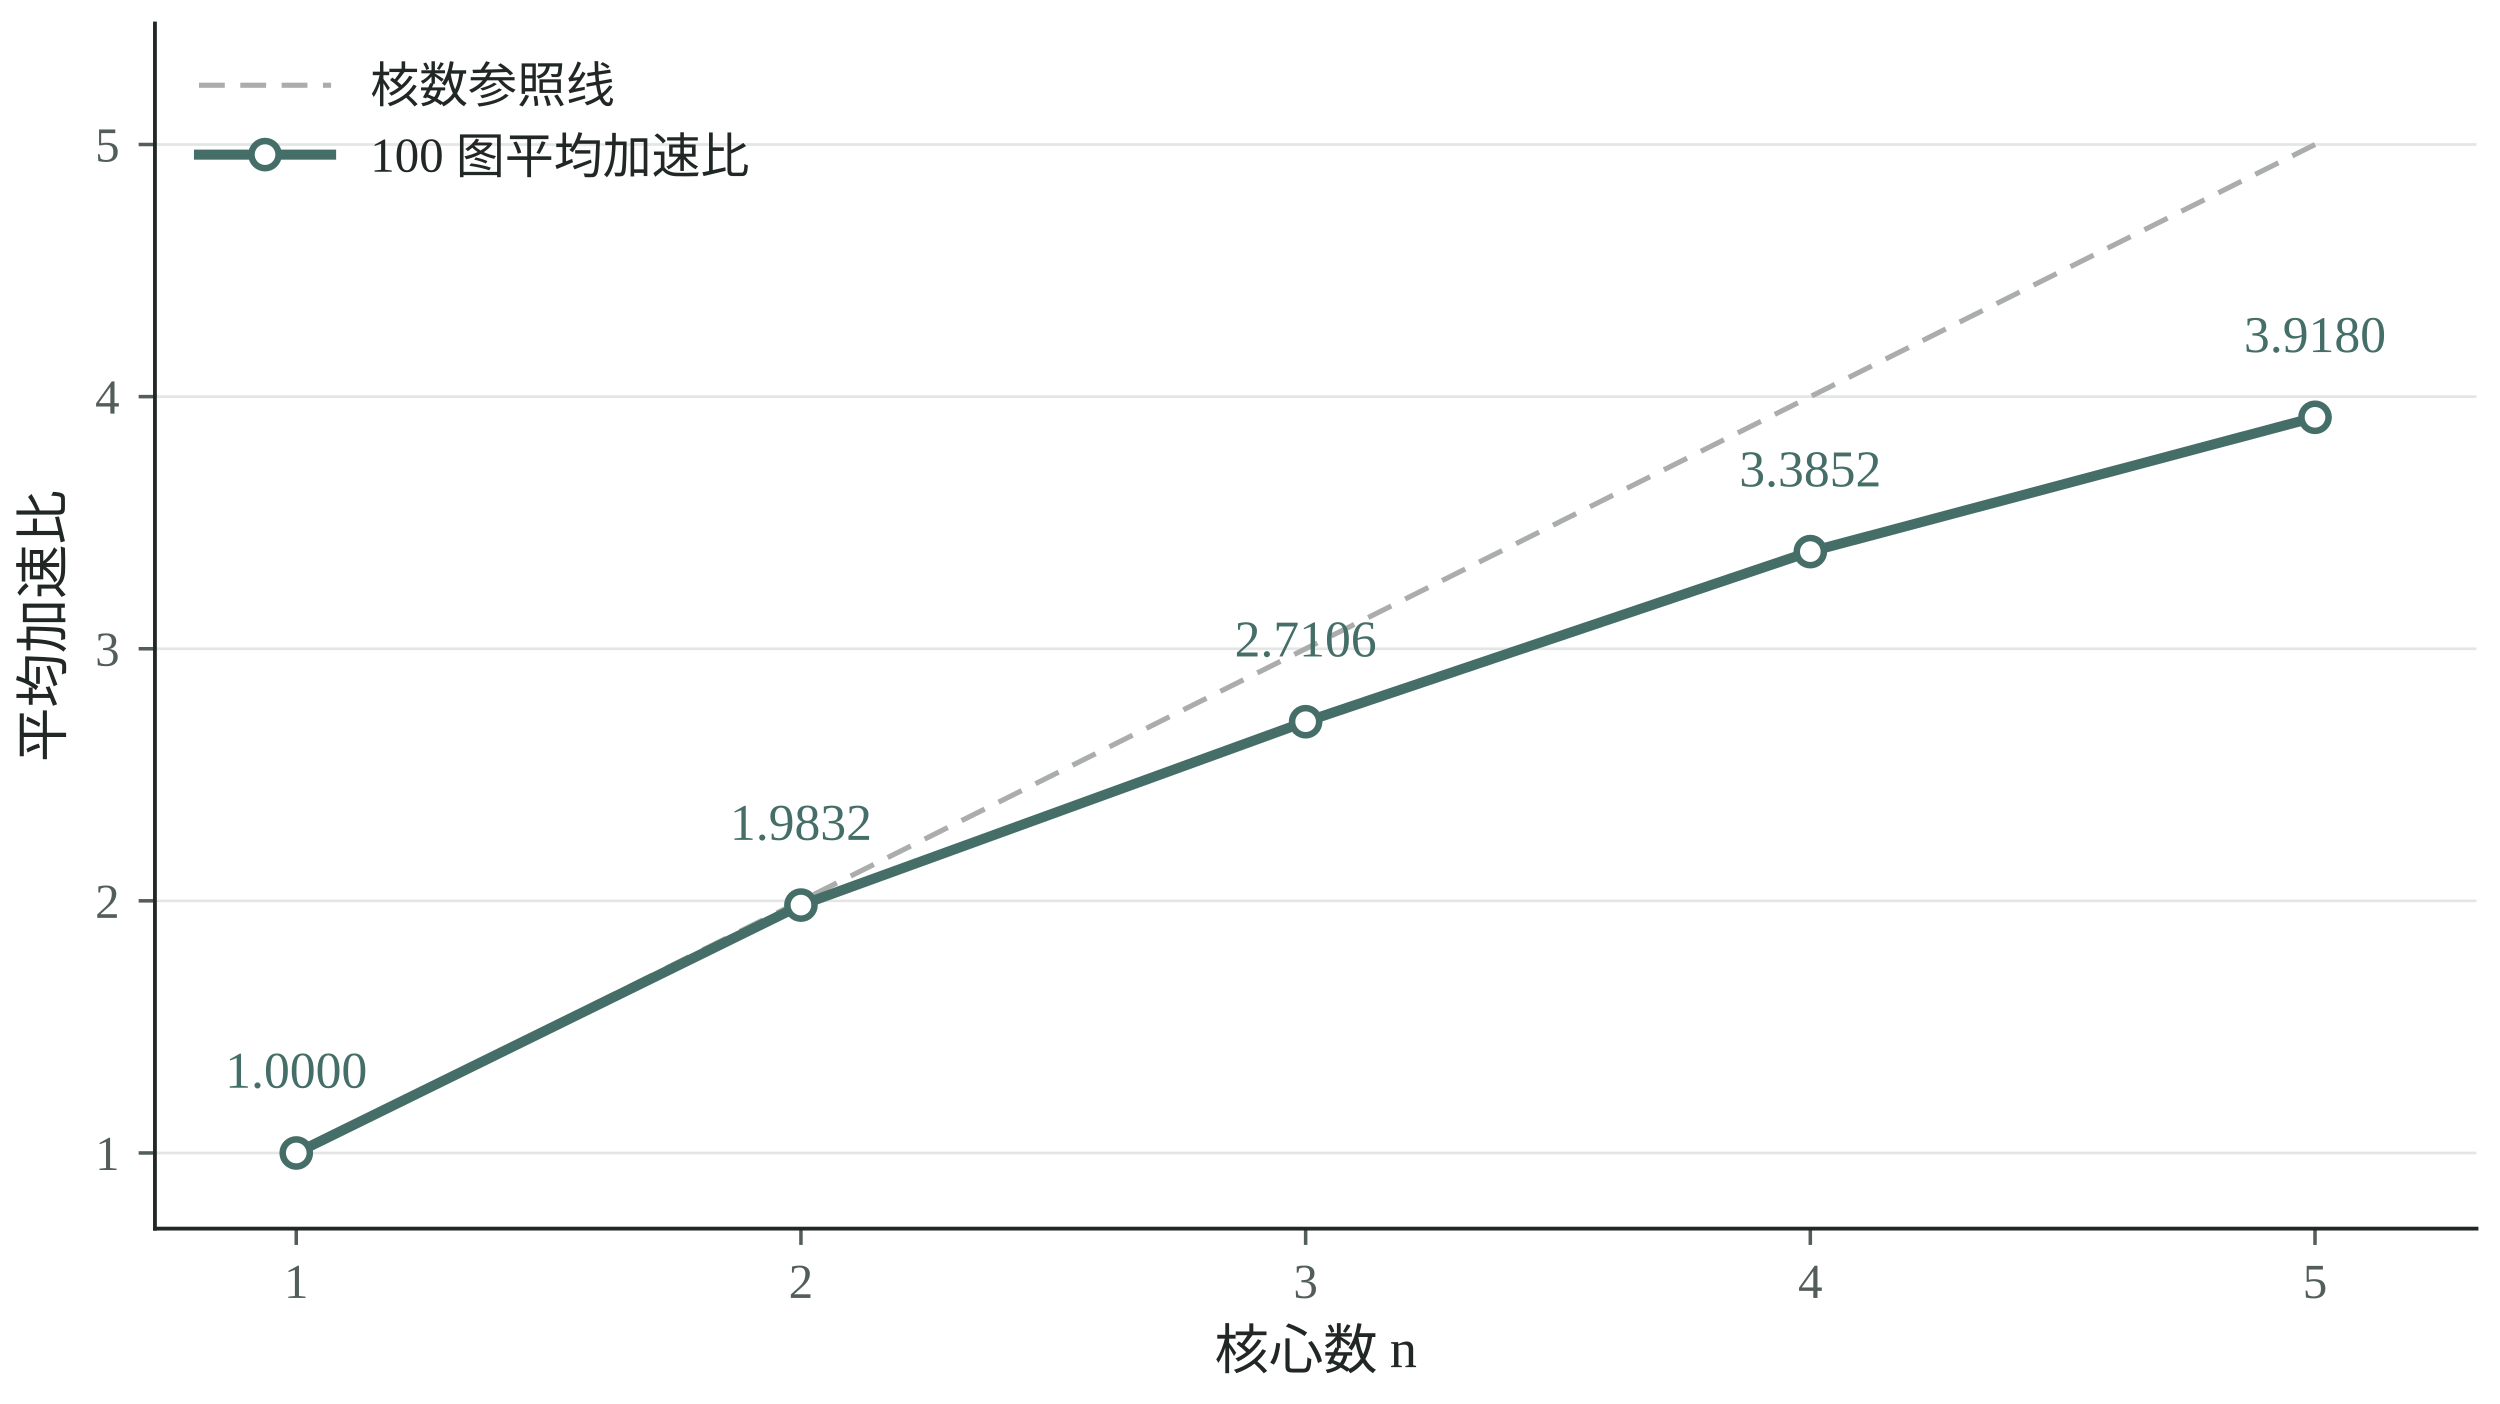
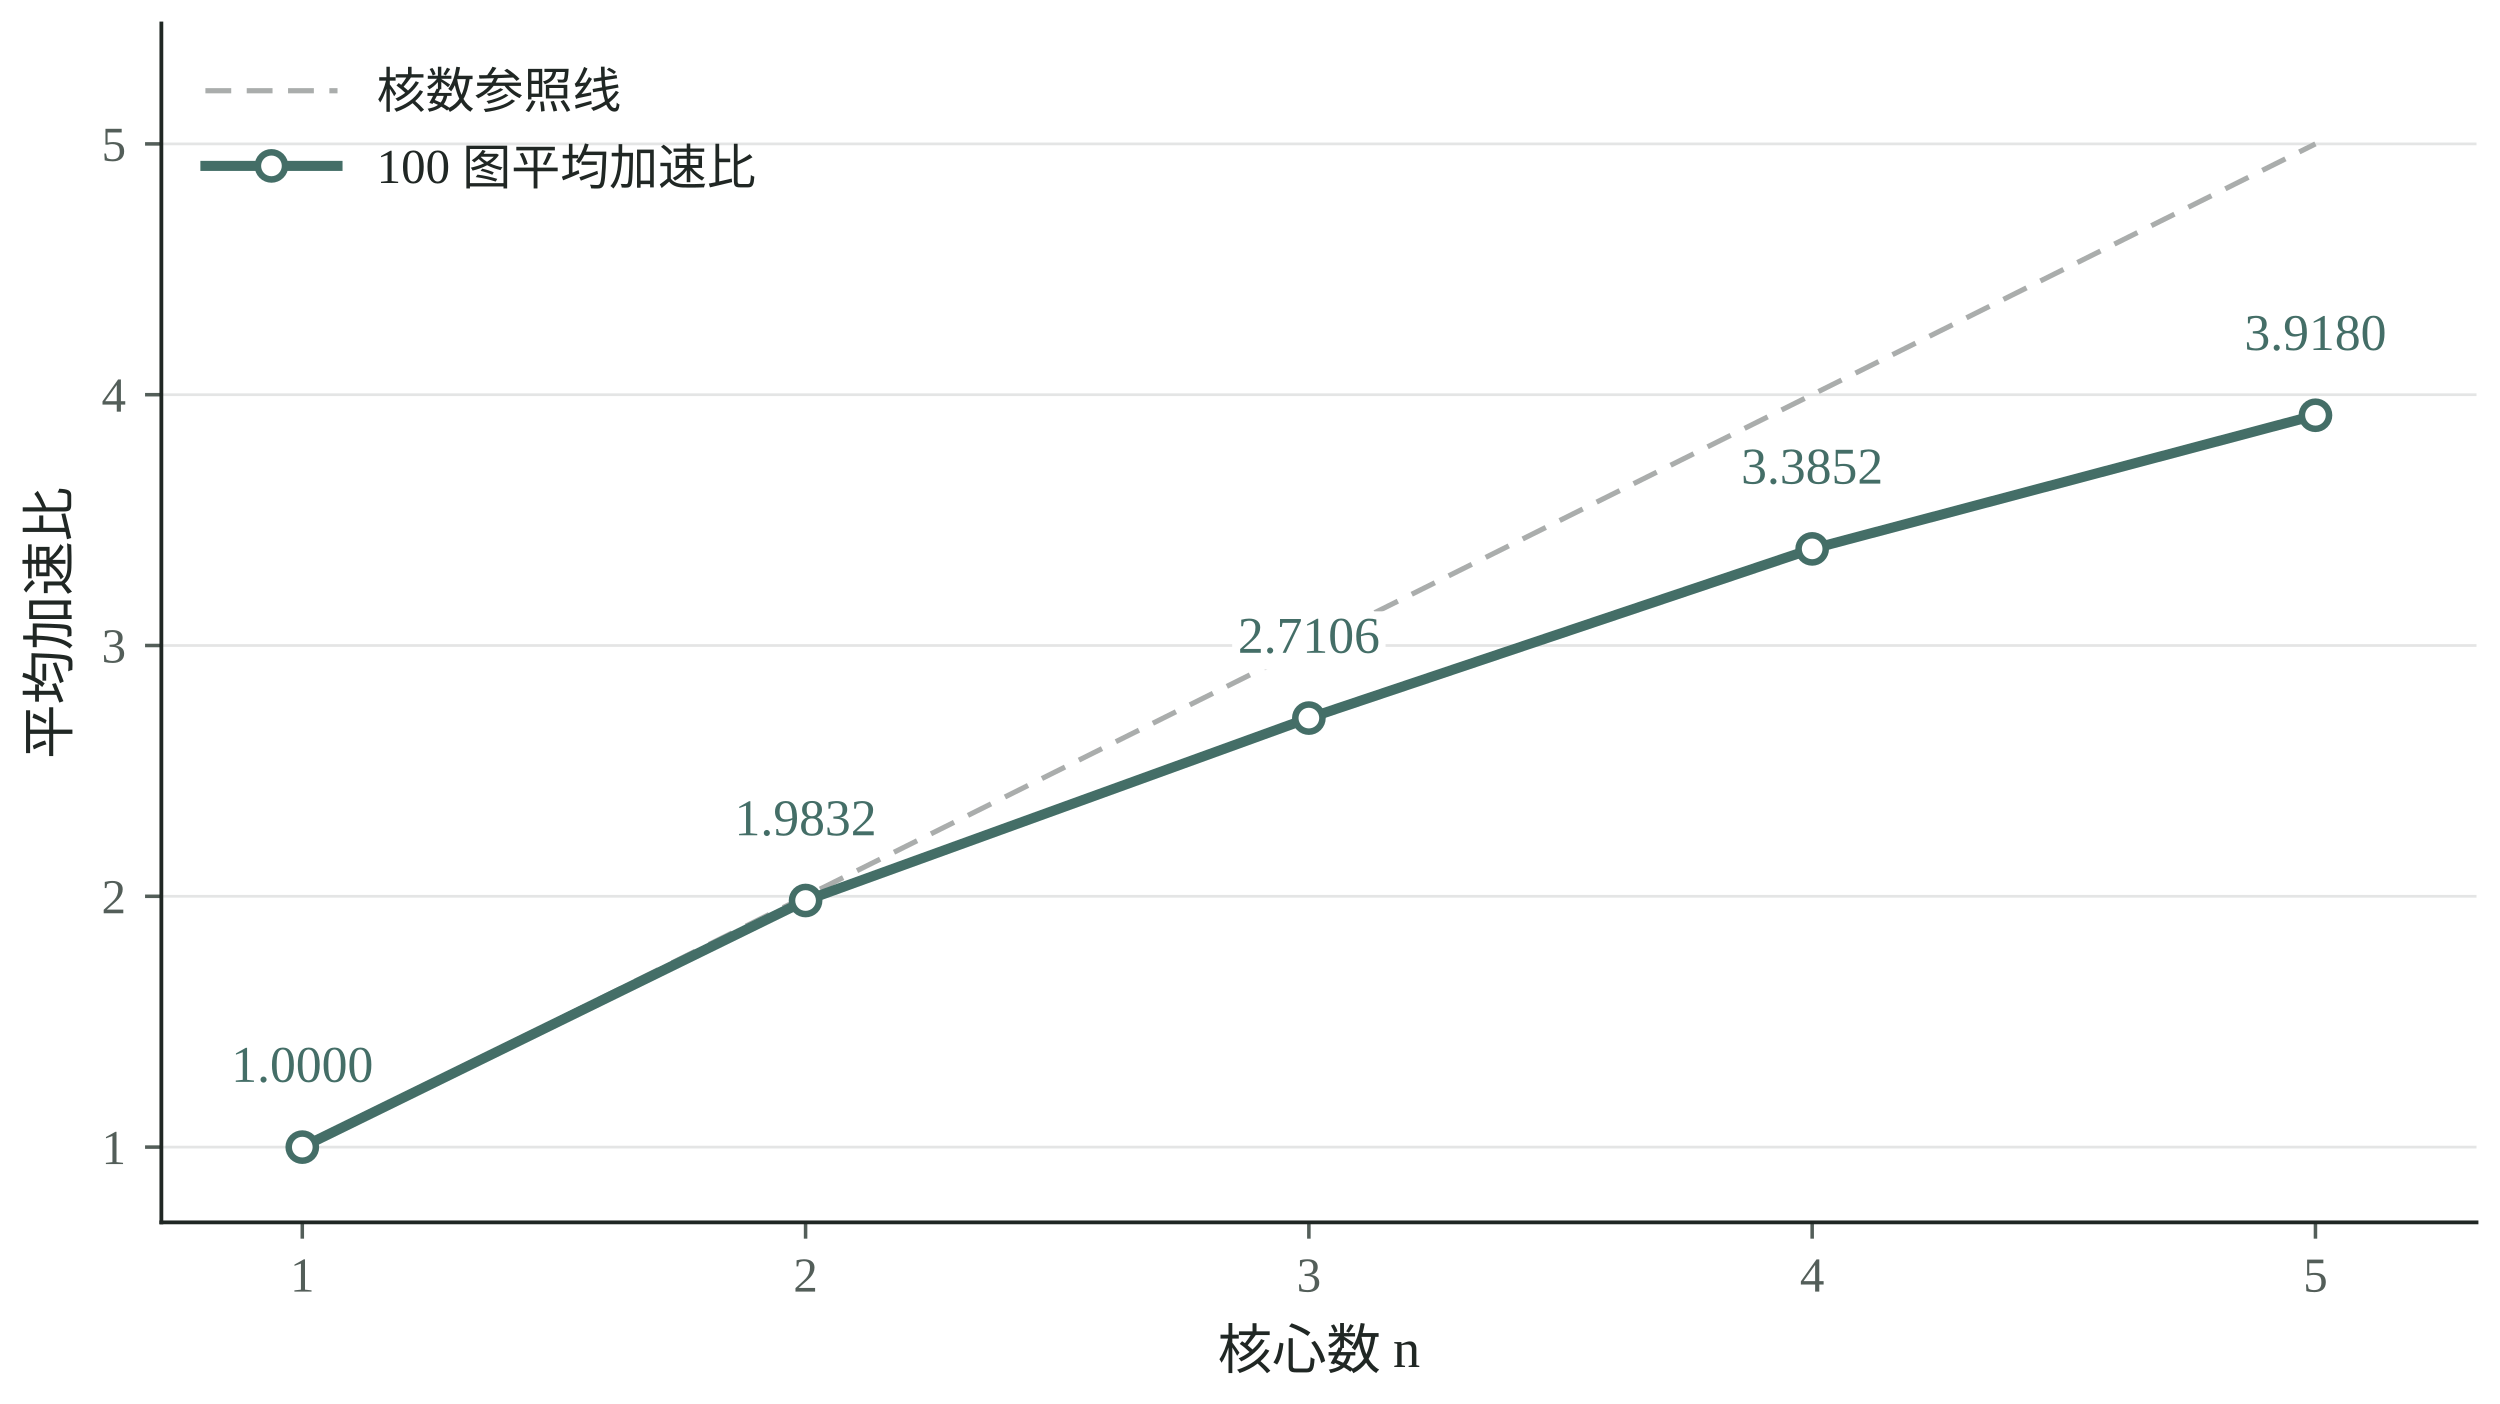
<svg xmlns="http://www.w3.org/2000/svg" xmlns:xlink="http://www.w3.org/1999/xlink" width="459.84pt" height="258.24pt" viewBox="0 0 459.84 258.24" version="1.1">
  <defs>
    <style type="text/css">*{stroke-linejoin: round; stroke-linecap: butt}</style>
  </defs>
  <g id="figure_1">
    <g id="patch_1">
      <path d="M 0 258.24  L 459.84 258.24  L 459.84 0  L 0 0  z " style="fill: #ffffff" />
    </g>
    <g id="axes_1">
      <g id="patch_2">
-         <path d="M 28.5 225.987  L 455.52 225.987  L 455.52 4.32  L 28.5 4.32  z " style="fill: #ffffff" />
+         <path d="M 29.681 224.837  L 455.52 224.837  L 455.52 4.32  L 29.681 4.32  z " style="fill: #ffffff" />
      </g>
      <g id="matplotlib.axis_1">
        <g id="xtick_1">
          <g id="line2d_1">
            <defs>
-               <path id="mb8a1375b20" d="M 0 0  L 0 3  " style="stroke: #535e59; stroke-width: 0.65" />
+               <path id="maf79a0985c" d="M 0 0  L 0 3  " style="stroke: #535e59; stroke-width: 0.65" />
            </defs>
            <g>
-               <use xlink:href="#mb8a1375b20" x="54.492" y="225.987" style="fill: #535e59; stroke: #535e59; stroke-width: 0.65" />
+               <use xlink:href="#maf79a0985c" x="55.602" y="224.837" style="fill: #535e59; stroke: #535e59; stroke-width: 0.65" />
            </g>
          </g>
          <g id="text_1">
-             <text style="font-size: 9px; font-family: 'Times New Roman', 'SimSun', 'DejaVu Serif'; text-anchor: middle; fill: #535e59" x="54.492" y="238.737" transform="rotate(-0 54.4922 238.7366)">1</text>
+             <text style="font-size: 9px; font-family: 'Times New Roman', 'SimSun', 'DejaVu Serif'; text-anchor: middle; fill: #535e59" x="55.602" y="237.577" transform="rotate(-0 55.60191 237.5767)">1</text>
          </g>
        </g>
        <g id="xtick_2">
          <g id="line2d_2">
            <g>
-               <use xlink:href="#mb8a1375b20" x="147.323" y="225.987" style="fill: #535e59; stroke: #535e59; stroke-width: 0.65" />
+               <use xlink:href="#maf79a0985c" x="148.175" y="224.837" style="fill: #535e59; stroke: #535e59; stroke-width: 0.65" />
            </g>
          </g>
          <g id="text_2">
-             <text style="font-size: 9px; font-family: 'Times New Roman', 'SimSun', 'DejaVu Serif'; text-anchor: middle; fill: #535e59" x="147.323" y="238.737" transform="rotate(-0 147.3226 238.7366)">2</text>
+             <text style="font-size: 9px; font-family: 'Times New Roman', 'SimSun', 'DejaVu Serif'; text-anchor: middle; fill: #535e59" x="148.175" y="237.577" transform="rotate(-0 148.1754 237.5767)">2</text>
          </g>
        </g>
        <g id="xtick_3">
          <g id="line2d_3">
            <g>
-               <use xlink:href="#mb8a1375b20" x="240.153" y="225.987" style="fill: #535e59; stroke: #535e59; stroke-width: 0.65" />
+               <use xlink:href="#maf79a0985c" x="240.749" y="224.837" style="fill: #535e59; stroke: #535e59; stroke-width: 0.65" />
            </g>
          </g>
          <g id="text_3">
-             <text style="font-size: 9px; font-family: 'Times New Roman', 'SimSun', 'DejaVu Serif'; text-anchor: middle; fill: #535e59" x="240.153" y="238.737" transform="rotate(-0 240.153 238.7366)">3</text>
+             <text style="font-size: 9px; font-family: 'Times New Roman', 'SimSun', 'DejaVu Serif'; text-anchor: middle; fill: #535e59" x="240.749" y="237.577" transform="rotate(-0 240.749 237.5767)">3</text>
          </g>
        </g>
        <g id="xtick_4">
          <g id="line2d_4">
            <g>
-               <use xlink:href="#mb8a1375b20" x="332.983" y="225.987" style="fill: #535e59; stroke: #535e59; stroke-width: 0.65" />
+               <use xlink:href="#maf79a0985c" x="333.322" y="224.837" style="fill: #535e59; stroke: #535e59; stroke-width: 0.65" />
            </g>
          </g>
          <g id="text_4">
-             <text style="font-size: 9px; font-family: 'Times New Roman', 'SimSun', 'DejaVu Serif'; text-anchor: middle; fill: #535e59" x="332.983" y="238.737" transform="rotate(-0 332.9834 238.7366)">4</text>
+             <text style="font-size: 9px; font-family: 'Times New Roman', 'SimSun', 'DejaVu Serif'; text-anchor: middle; fill: #535e59" x="333.322" y="237.577" transform="rotate(-0 333.3225 237.5767)">4</text>
          </g>
        </g>
        <g id="xtick_5">
          <g id="line2d_5">
            <g>
-               <use xlink:href="#mb8a1375b20" x="425.814" y="225.987" style="fill: #535e59; stroke: #535e59; stroke-width: 0.65" />
+               <use xlink:href="#maf79a0985c" x="425.896" y="224.837" style="fill: #535e59; stroke: #535e59; stroke-width: 0.65" />
            </g>
          </g>
          <g id="text_5">
-             <text style="font-size: 9px; font-family: 'Times New Roman', 'SimSun', 'DejaVu Serif'; text-anchor: middle; fill: #535e59" x="425.814" y="238.737" transform="rotate(-0 425.8138 238.7366)">5</text>
+             <text style="font-size: 9px; font-family: 'Times New Roman', 'SimSun', 'DejaVu Serif'; text-anchor: middle; fill: #535e59" x="425.896" y="237.577" transform="rotate(-0 425.896 237.5767)">5</text>
          </g>
        </g>
        <g id="text_6">
-           <text style="font-size: 10px; font-family: 'Times New Roman', 'SimSun', 'DejaVu Serif'; text-anchor: middle; fill: #202724" x="242.01" y="251.78" transform="rotate(-0 242.0096 251.7805)">核心数 n</text>
+           <text style="font-size: 10px; font-family: 'Times New Roman', 'SimSun', 'DejaVu Serif'; text-anchor: middle; fill: #202724" x="242.6" y="251.761" transform="rotate(-0 242.6004 251.7613)">核心数 n</text>
        </g>
      </g>
      <g id="matplotlib.axis_2">
        <g id="ytick_1">
          <g id="line2d_6">
-             <path d="M 28.5 212.075  L 455.52 212.075  " clip-path="url(#pef4ad84a65)" style="fill: none; stroke: #e4e5e5; stroke-width: 0.5; stroke-linecap: square" />
+             <path d="M 29.681 210.997  L 455.52 210.997  " clip-path="url(#p7fb7c742e5)" style="fill: none; stroke: #e4e5e5; stroke-width: 0.5; stroke-linecap: square" />
          </g>
          <g id="line2d_7">
            <defs>
-               <path id="m0ed887268d" d="M 0 0  L -3 0  " style="stroke: #535e59; stroke-width: 0.65" />
+               <path id="m00c0cf8679" d="M 0 0  L -3 0  " style="stroke: #535e59; stroke-width: 0.65" />
            </defs>
            <g>
-               <use xlink:href="#m0ed887268d" x="28.5" y="212.075" style="fill: #535e59; stroke: #535e59; stroke-width: 0.65" />
+               <use xlink:href="#m00c0cf8679" x="29.681" y="210.997" style="fill: #535e59; stroke: #535e59; stroke-width: 0.65" />
            </g>
          </g>
          <g id="text_7">
-             <text style="font-size: 9px; font-family: 'Times New Roman', 'SimSun', 'DejaVu Serif'; text-anchor: end; fill: #535e59" x="22" y="215.2" transform="rotate(-0 21.99969 215.1997)">1</text>
+             <text style="font-size: 9px; font-family: 'Times New Roman', 'SimSun', 'DejaVu Serif'; text-anchor: end; fill: #535e59" x="23.181" y="214.117" transform="rotate(-0 23.18133 214.1167)">1</text>
          </g>
        </g>
        <g id="ytick_2">
          <g id="line2d_8">
-             <path d="M 28.5 165.701  L 455.52 165.701  " clip-path="url(#pef4ad84a65)" style="fill: none; stroke: #e4e5e5; stroke-width: 0.5; stroke-linecap: square" />
+             <path d="M 29.681 164.863  L 455.52 164.863  " clip-path="url(#p7fb7c742e5)" style="fill: none; stroke: #e4e5e5; stroke-width: 0.5; stroke-linecap: square" />
          </g>
          <g id="line2d_9">
            <g>
-               <use xlink:href="#m0ed887268d" x="28.5" y="165.701" style="fill: #535e59; stroke: #535e59; stroke-width: 0.65" />
+               <use xlink:href="#m00c0cf8679" x="29.681" y="164.863" style="fill: #535e59; stroke: #535e59; stroke-width: 0.65" />
            </g>
          </g>
          <g id="text_8">
-             <text style="font-size: 9px; font-family: 'Times New Roman', 'SimSun', 'DejaVu Serif'; text-anchor: end; fill: #535e59" x="22" y="168.826" transform="rotate(-0 21.99969 168.8258)">2</text>
+             <text style="font-size: 9px; font-family: 'Times New Roman', 'SimSun', 'DejaVu Serif'; text-anchor: end; fill: #535e59" x="23.181" y="167.984" transform="rotate(-0 23.18133 167.9835)">2</text>
          </g>
        </g>
        <g id="ytick_3">
          <g id="line2d_10">
-             <path d="M 28.5 119.327  L 455.52 119.327  " clip-path="url(#pef4ad84a65)" style="fill: none; stroke: #e4e5e5; stroke-width: 0.5; stroke-linecap: square" />
+             <path d="M 29.681 118.73  L 455.52 118.73  " clip-path="url(#p7fb7c742e5)" style="fill: none; stroke: #e4e5e5; stroke-width: 0.5; stroke-linecap: square" />
          </g>
          <g id="line2d_11">
            <g>
-               <use xlink:href="#m0ed887268d" x="28.5" y="119.327" style="fill: #535e59; stroke: #535e59; stroke-width: 0.65" />
+               <use xlink:href="#m00c0cf8679" x="29.681" y="118.73" style="fill: #535e59; stroke: #535e59; stroke-width: 0.65" />
            </g>
          </g>
          <g id="text_9">
-             <text style="font-size: 9px; font-family: 'Times New Roman', 'SimSun', 'DejaVu Serif'; text-anchor: end; fill: #535e59" x="22" y="122.452" transform="rotate(-0 21.99969 122.4519)">3</text>
+             <text style="font-size: 9px; font-family: 'Times New Roman', 'SimSun', 'DejaVu Serif'; text-anchor: end; fill: #535e59" x="23.181" y="121.85" transform="rotate(-0 23.18133 121.8504)">3</text>
          </g>
        </g>
        <g id="ytick_4">
          <g id="line2d_12">
-             <path d="M 28.5 72.953  L 455.52 72.953  " clip-path="url(#pef4ad84a65)" style="fill: none; stroke: #e4e5e5; stroke-width: 0.5; stroke-linecap: square" />
+             <path d="M 29.681 72.597  L 455.52 72.597  " clip-path="url(#p7fb7c742e5)" style="fill: none; stroke: #e4e5e5; stroke-width: 0.5; stroke-linecap: square" />
          </g>
          <g id="line2d_13">
            <g>
-               <use xlink:href="#m0ed887268d" x="28.5" y="72.953" style="fill: #535e59; stroke: #535e59; stroke-width: 0.65" />
+               <use xlink:href="#m00c0cf8679" x="29.681" y="72.597" style="fill: #535e59; stroke: #535e59; stroke-width: 0.65" />
            </g>
          </g>
          <g id="text_10">
-             <text style="font-size: 9px; font-family: 'Times New Roman', 'SimSun', 'DejaVu Serif'; text-anchor: end; fill: #535e59" x="22" y="76.078" transform="rotate(-0 21.99969 76.07804)">4</text>
+             <text style="font-size: 9px; font-family: 'Times New Roman', 'SimSun', 'DejaVu Serif'; text-anchor: end; fill: #535e59" x="23.181" y="75.717" transform="rotate(-0 23.18133 75.7172)">4</text>
          </g>
        </g>
        <g id="ytick_5">
          <g id="line2d_14">
-             <path d="M 28.5 26.579  L 455.52 26.579  " clip-path="url(#pef4ad84a65)" style="fill: none; stroke: #e4e5e5; stroke-width: 0.5; stroke-linecap: square" />
+             <path d="M 29.681 26.464  L 455.52 26.464  " clip-path="url(#p7fb7c742e5)" style="fill: none; stroke: #e4e5e5; stroke-width: 0.5; stroke-linecap: square" />
          </g>
          <g id="line2d_15">
            <g>
-               <use xlink:href="#m0ed887268d" x="28.5" y="26.579" style="fill: #535e59; stroke: #535e59; stroke-width: 0.65" />
+               <use xlink:href="#m00c0cf8679" x="29.681" y="26.464" style="fill: #535e59; stroke: #535e59; stroke-width: 0.65" />
            </g>
          </g>
          <g id="text_11">
-             <text style="font-size: 9px; font-family: 'Times New Roman', 'SimSun', 'DejaVu Serif'; text-anchor: end; fill: #535e59" x="22" y="29.704" transform="rotate(-0 21.99969 29.70415)">5</text>
+             <text style="font-size: 9px; font-family: 'Times New Roman', 'SimSun', 'DejaVu Serif'; text-anchor: end; fill: #535e59" x="23.181" y="29.584" transform="rotate(-0 23.18133 29.58404)">5</text>
          </g>
        </g>
        <g id="text_12">
-           <text style="font-size: 10px; font-family: 'Times New Roman', 'SimSun', 'DejaVu Serif'; text-anchor: middle; fill: #202724" x="11.361" y="115.154" transform="rotate(-90 11.36063 115.1536)">平均加速比</text>
+           <text style="font-size: 10px; font-family: 'Times New Roman', 'SimSun', 'DejaVu Serif'; text-anchor: middle; fill: #202724" x="12.523" y="114.578" transform="rotate(-90 12.52313 114.5783)">平均加速比</text>
        </g>
      </g>
      <g id="line2d_16">
-         <path d="M 54.492 212.075  L 147.323 165.701  L 240.153 119.327  L 332.983 72.953  L 425.814 26.579  " clip-path="url(#pef4ad84a65)" style="fill: none; stroke-dasharray: 4.75,2.85; stroke-dashoffset: 0; stroke: #aaadac; stroke-width: 0.95" />
+         <path d="M 55.602 210.997  L 148.175 164.863  L 240.749 118.73  L 333.322 72.597  L 425.896 26.464  " clip-path="url(#p7fb7c742e5)" style="fill: none; stroke-dasharray: 4.75,2.85; stroke-dashoffset: 0; stroke: #aaadac; stroke-width: 0.95" />
      </g>
      <g id="line2d_17">
-         <path d="M 54.492 212.075  L 147.323 166.479  L 240.153 132.748  L 332.983 101.463  L 425.814 76.757  " clip-path="url(#pef4ad84a65)" style="fill: none; stroke: #446e67; stroke-width: 1.85; stroke-linecap: square" />
+         <path d="M 55.602 210.997  L 148.175 165.637  L 240.749 132.081  L 333.322 100.959  L 425.896 76.381  " clip-path="url(#p7fb7c742e5)" style="fill: none; stroke: #446e67; stroke-width: 1.85; stroke-linecap: square" />
        <defs>
-           <path id="ma45ea1fb70" d="M 0 2.5  C 0.663 2.5 1.299 2.237 1.768 1.768  C 2.237 1.299 2.5 0.663 2.5 0  C 2.5 -0.663 2.237 -1.299 1.768 -1.768  C 1.299 -2.237 0.663 -2.5 0 -2.5  C -0.663 -2.5 -1.299 -2.237 -1.768 -1.768  C -2.237 -1.299 -2.5 -0.663 -2.5 0  C -2.5 0.663 -2.237 1.299 -1.768 1.768  C -1.299 2.237 -0.663 2.5 0 2.5  z " style="stroke: #446e67; stroke-width: 1.2" />
+           <path id="m91d7493ac9" d="M 0 2.5  C 0.663 2.5 1.299 2.237 1.768 1.768  C 2.237 1.299 2.5 0.663 2.5 0  C 2.5 -0.663 2.237 -1.299 1.768 -1.768  C 1.299 -2.237 0.663 -2.5 0 -2.5  C -0.663 -2.5 -1.299 -2.237 -1.768 -1.768  C -2.237 -1.299 -2.5 -0.663 -2.5 0  C -2.5 0.663 -2.237 1.299 -1.768 1.768  C -1.299 2.237 -0.663 2.5 0 2.5  z " style="stroke: #446e67; stroke-width: 1.2" />
        </defs>
-         <g clip-path="url(#pef4ad84a65)">
-           <use xlink:href="#ma45ea1fb70" x="54.492" y="212.075" style="fill: #ffffff; stroke: #446e67; stroke-width: 1.2" />
-           <use xlink:href="#ma45ea1fb70" x="147.323" y="166.479" style="fill: #ffffff; stroke: #446e67; stroke-width: 1.2" />
-           <use xlink:href="#ma45ea1fb70" x="240.153" y="132.748" style="fill: #ffffff; stroke: #446e67; stroke-width: 1.2" />
-           <use xlink:href="#ma45ea1fb70" x="332.983" y="101.463" style="fill: #ffffff; stroke: #446e67; stroke-width: 1.2" />
-           <use xlink:href="#ma45ea1fb70" x="425.814" y="76.757" style="fill: #ffffff; stroke: #446e67; stroke-width: 1.2" />
+         <g clip-path="url(#p7fb7c742e5)">
+           <use xlink:href="#m91d7493ac9" x="55.602" y="210.997" style="fill: #ffffff; stroke: #446e67; stroke-width: 1.2" />
+           <use xlink:href="#m91d7493ac9" x="148.175" y="165.637" style="fill: #ffffff; stroke: #446e67; stroke-width: 1.2" />
+           <use xlink:href="#m91d7493ac9" x="240.749" y="132.081" style="fill: #ffffff; stroke: #446e67; stroke-width: 1.2" />
+           <use xlink:href="#m91d7493ac9" x="333.322" y="100.959" style="fill: #ffffff; stroke: #446e67; stroke-width: 1.2" />
+           <use xlink:href="#m91d7493ac9" x="425.896" y="76.381" style="fill: #ffffff; stroke: #446e67; stroke-width: 1.2" />
        </g>
      </g>
      <g id="patch_3">
-         <path d="M 28.5 225.987  L 28.5 4.32  " style="fill: none; stroke: #202724; stroke-width: 0.7; stroke-linejoin: miter; stroke-linecap: square" />
+         <path d="M 29.681 224.837  L 29.681 4.32  " style="fill: none; stroke: #202724; stroke-width: 0.7; stroke-linejoin: miter; stroke-linecap: square" />
      </g>
      <g id="patch_4">
-         <path d="M 28.5 225.987  L 455.52 225.987  " style="fill: none; stroke: #202724; stroke-width: 0.7; stroke-linejoin: miter; stroke-linecap: square" />
+         <path d="M 29.681 224.837  L 455.52 224.837  " style="fill: none; stroke: #202724; stroke-width: 0.7; stroke-linejoin: miter; stroke-linecap: square" />
      </g>
      <g id="text_13">
-         <text style="font-size: 9.5px; font-family: 'Times New Roman', 'SimSun', 'DejaVu Serif'; text-anchor: middle; fill: #446e67" x="54.492" y="200.075" transform="rotate(-0 54.4922 200.075)">1.0000</text>
+         <g id="patch_5">
+           <path d="M 41.494 202.092  L 69.709 202.092  L 69.709 191.365  L 41.494 191.365  z " style="fill: #ffffff" />
+         </g>
+         <text style="font-size: 9.5px; font-family: 'Times New Roman', 'SimSun', 'DejaVu Serif'; text-anchor: middle; fill: #446e67" x="55.602" y="198.997" transform="rotate(-0 55.60191 198.9966)">1.0000</text>
      </g>
      <g id="text_14">
-         <text style="font-size: 9.5px; font-family: 'Times New Roman', 'SimSun', 'DejaVu Serif'; text-anchor: middle; fill: #446e67" x="147.323" y="154.479" transform="rotate(-0 147.3226 154.4786)">1.9832</text>
+         <g id="patch_6">
+           <path d="M 134.068 156.732  L 162.283 156.732  L 162.283 146.005  L 134.068 146.005  z " style="fill: #ffffff" />
+         </g>
+         <text style="font-size: 9.5px; font-family: 'Times New Roman', 'SimSun', 'DejaVu Serif'; text-anchor: middle; fill: #446e67" x="148.175" y="153.637" transform="rotate(-0 148.1754 153.6368)">1.9832</text>
      </g>
      <g id="text_15">
-         <text style="font-size: 9.5px; font-family: 'Times New Roman', 'SimSun', 'DejaVu Serif'; text-anchor: middle; fill: #446e67" x="240.153" y="120.748" transform="rotate(-0 240.153 120.7479)">2.7106</text>
+         <g id="patch_7">
+           <path d="M 226.641 123.176  L 254.856 123.176  L 254.856 112.449  L 226.641 112.449  z " style="fill: #ffffff" />
+         </g>
+         <text style="font-size: 9.5px; font-family: 'Times New Roman', 'SimSun', 'DejaVu Serif'; text-anchor: middle; fill: #446e67" x="240.749" y="120.081" transform="rotate(-0 240.749 120.0812)">2.7106</text>
      </g>
      <g id="text_16">
-         <text style="font-size: 9.5px; font-family: 'Times New Roman', 'SimSun', 'DejaVu Serif'; text-anchor: middle; fill: #446e67" x="332.983" y="89.463" transform="rotate(-0 332.9834 89.46326)">3.3852</text>
+         <g id="patch_8">
+           <path d="M 319.215 92.054  L 347.43 92.054  L 347.43 81.327  L 319.215 81.327  z " style="fill: #ffffff" />
+         </g>
+         <text style="font-size: 9.5px; font-family: 'Times New Roman', 'SimSun', 'DejaVu Serif'; text-anchor: middle; fill: #446e67" x="333.322" y="88.959" transform="rotate(-0 333.3225 88.95899)">3.3852</text>
      </g>
      <g id="text_17">
-         <text style="font-size: 9.5px; font-family: 'Times New Roman', 'SimSun', 'DejaVu Serif'; text-anchor: middle; fill: #446e67" x="425.814" y="64.757" transform="rotate(-0 425.8138 64.75669)">3.9180</text>
+         <g id="patch_9">
+           <path d="M 411.788 67.476  L 440.003 67.476  L 440.003 56.749  L 411.788 56.749  z " style="fill: #ffffff" />
+         </g>
+         <text style="font-size: 9.5px; font-family: 'Times New Roman', 'SimSun', 'DejaVu Serif'; text-anchor: middle; fill: #446e67" x="425.896" y="64.381" transform="rotate(-0 425.896 64.38068)">3.9180</text>
      </g>
      <g id="legend_1">
        <g id="line2d_18">
-           <path d="M 36.6 15.677  L 48.75 15.677  L 60.9 15.677  " style="fill: none; stroke-dasharray: 4.75,2.85; stroke-dashoffset: 0; stroke: #aaadac; stroke-width: 0.95" />
+           <path d="M 37.781 16.688  L 49.931 16.688  L 62.081 16.688  " style="fill: none; stroke-dasharray: 4.75,2.85; stroke-dashoffset: 0; stroke: #aaadac; stroke-width: 0.95" />
        </g>
        <g id="text_18">
-           <text style="font-size: 9px; font-family: 'Times New Roman', 'SimSun', 'DejaVu Serif'; text-anchor: start; fill: #202724" x="68.1" y="18.827" transform="rotate(-0 68.09969 18.82688)">核数参照线</text>
+           <text style="font-size: 9px; font-family: 'Times New Roman', 'SimSun', 'DejaVu Serif'; text-anchor: start; fill: #202724" x="69.281" y="19.838" transform="rotate(-0 69.28133 19.83797)">核数参照线</text>
        </g>
        <g id="line2d_19">
-           <path d="M 36.6 28.439  L 48.75 28.439  L 60.9 28.439  " style="fill: none; stroke: #446e67; stroke-width: 1.85; stroke-linecap: square" />
+           <path d="M 37.781 30.513  L 49.931 30.513  L 62.081 30.513  " style="fill: none; stroke: #446e67; stroke-width: 1.85; stroke-linecap: square" />
          <g>
-             <use xlink:href="#ma45ea1fb70" x="48.75" y="28.439" style="fill: #ffffff; stroke: #446e67; stroke-width: 1.2" />
+             <use xlink:href="#m91d7493ac9" x="49.931" y="30.513" style="fill: #ffffff; stroke: #446e67; stroke-width: 1.2" />
          </g>
        </g>
        <g id="text_19">
-           <text style="font-size: 9px; font-family: 'Times New Roman', 'SimSun', 'DejaVu Serif'; text-anchor: start; fill: #202724" x="68.1" y="31.589" transform="rotate(-0 68.09969 31.58859)">100 图平均加速比</text>
+           <text style="font-size: 9px; font-family: 'Times New Roman', 'SimSun', 'DejaVu Serif'; text-anchor: start; fill: #202724" x="69.281" y="33.663" transform="rotate(-0 69.28133 33.66316)">100 图平均加速比</text>
        </g>
      </g>
    </g>
  </g>
  <defs>
-     <clipPath id="pef4ad84a65">
-       <rect x="28.5" y="4.32" width="427.02" height="221.667" />
+     <clipPath id="p7fb7c742e5">
+       <rect x="29.681" y="4.32" width="425.838" height="220.517" />
    </clipPath>
  </defs>
</svg>
